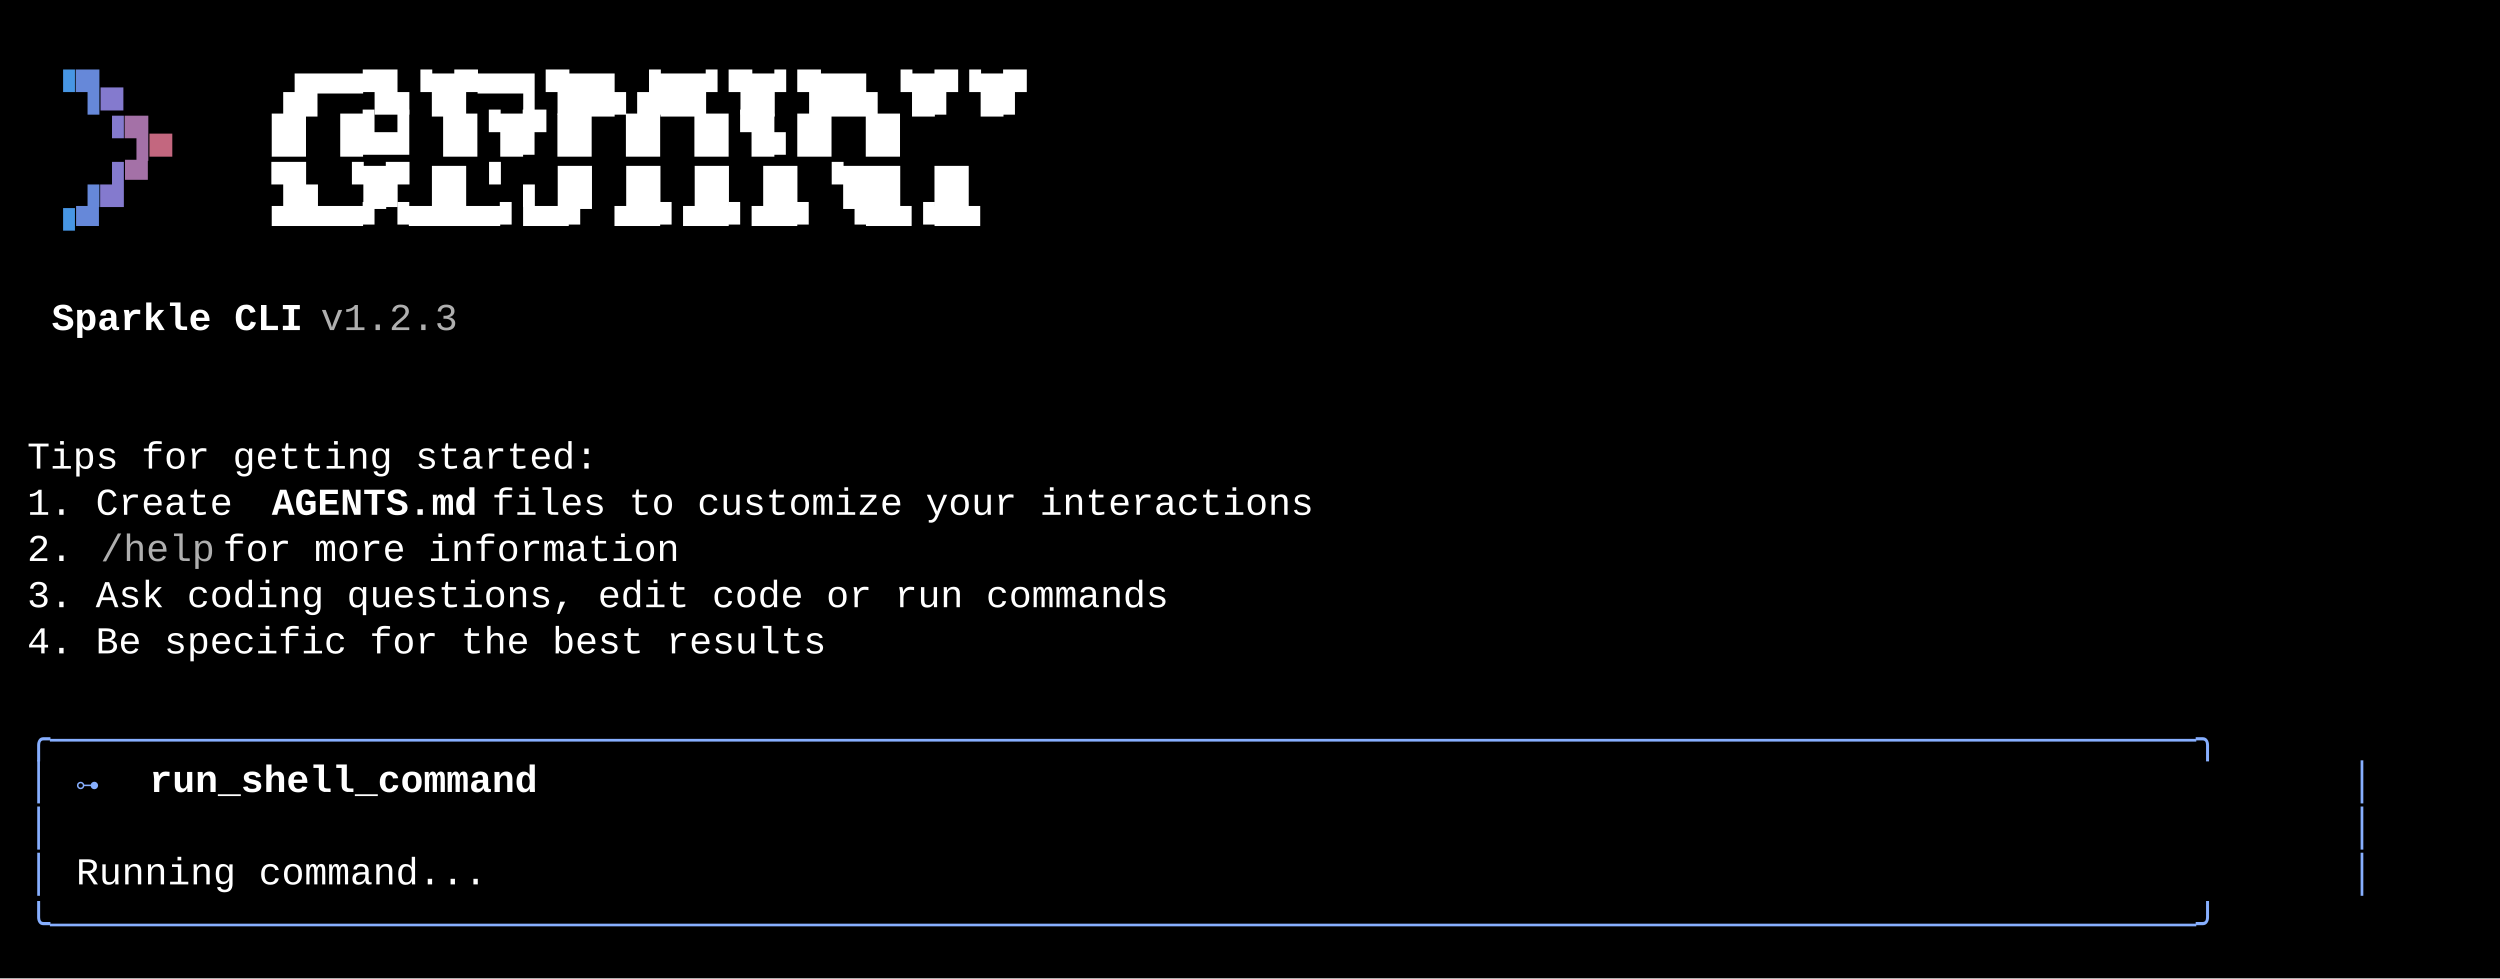
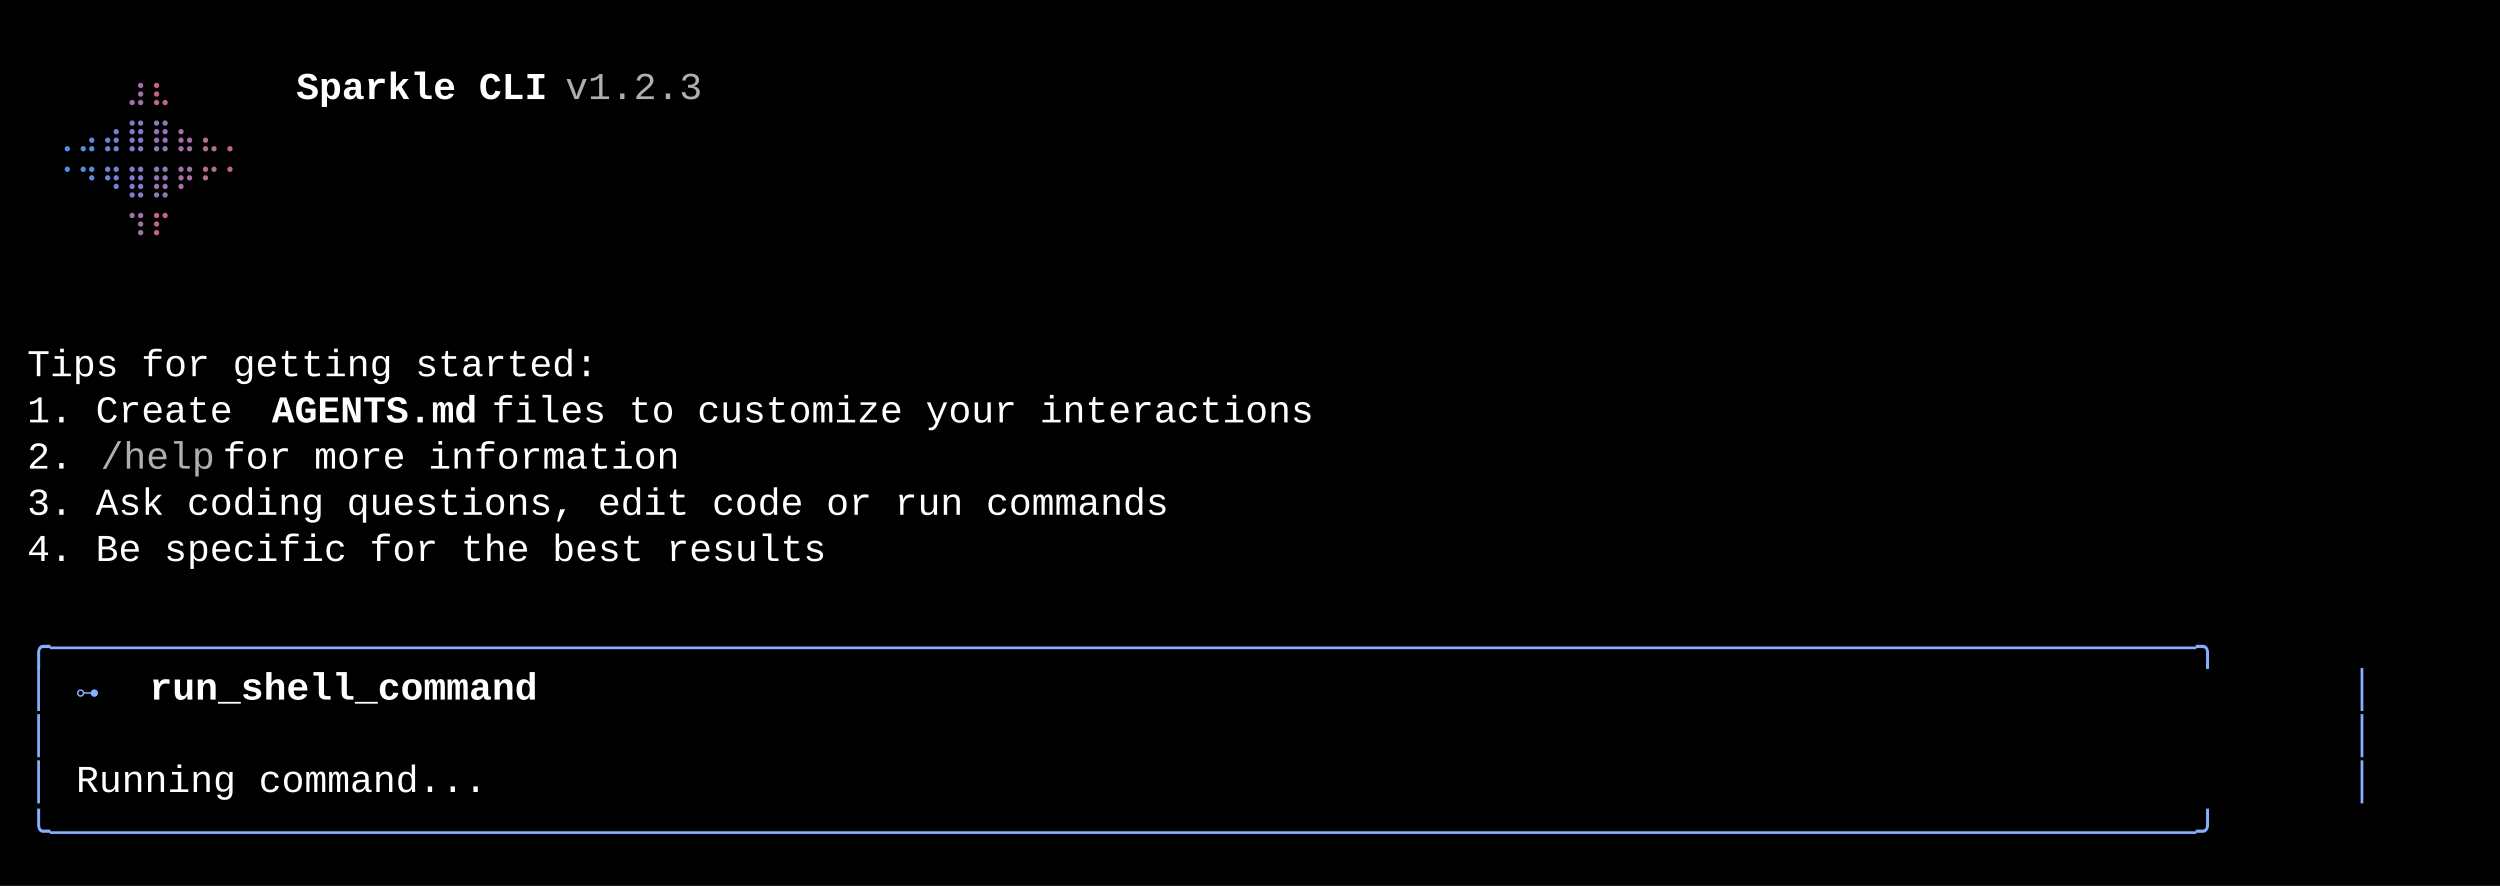
- <svg xmlns="http://www.w3.org/2000/svg" width="920" height="360" viewBox="0 0 920 360">
+ <svg xmlns="http://www.w3.org/2000/svg" width="920" height="326" viewBox="0 0 920 326">
  <style>
    text { font-family: Consolas, "Courier New", monospace; font-size: 14px; dominant-baseline: text-before-edge; white-space: pre; }
  </style>
-   <rect width="920" height="360" fill="#000000" />
+   <rect width="920" height="326" fill="#000000" />
  <g transform="translate(10, 10)">
-     <text x="9" y="19" fill="#4796e4" textLength="9" lengthAdjust="spacingAndGlyphs">▝</text>
-     <text x="18" y="19" fill="#6688d9" textLength="9" lengthAdjust="spacingAndGlyphs">▜</text>
-     <text x="27" y="19" fill="#847ace" textLength="9" lengthAdjust="spacingAndGlyphs">▄</text>
-     <text x="90" y="19" fill="#ffffff" textLength="297" lengthAdjust="spacingAndGlyphs">▗█▀▀▜▙▝█▛▀▀▌▜██▖▟██▘▜█▘▜██▖▝█▛▝█▛</text>
-     <text x="27" y="36" fill="#847ace" textLength="9" lengthAdjust="spacingAndGlyphs">▝</text>
-     <text x="36" y="36" fill="#a471a7" textLength="9" lengthAdjust="spacingAndGlyphs">▜</text>
-     <text x="45" y="36" fill="#c3677f" textLength="9" lengthAdjust="spacingAndGlyphs">▄</text>
-     <text x="90" y="36" fill="#ffffff" textLength="297" lengthAdjust="spacingAndGlyphs">█▌     █▙▟  ▐█▝█▛▐█ ▐█ ▐█▝█▖█▌ █▌</text>
-     <text x="18" y="53" fill="#6688d9" textLength="9" lengthAdjust="spacingAndGlyphs">▗</text>
-     <text x="27" y="53" fill="#847ace" textLength="9" lengthAdjust="spacingAndGlyphs">▟</text>
-     <text x="36" y="53" fill="#a471a7" textLength="9" lengthAdjust="spacingAndGlyphs">▀</text>
-     <text x="90" y="53" fill="#ffffff" textLength="297" lengthAdjust="spacingAndGlyphs">▜▙ ▝█▛ █▌▝ ▖▐█   ▐█ ▐█ ▐█ ▝██▌ █▌</text>
-     <text x="9" y="70" fill="#4796e4" textLength="9" lengthAdjust="spacingAndGlyphs">▝</text>
-     <text x="18" y="70" fill="#6688d9" textLength="9" lengthAdjust="spacingAndGlyphs">▀</text>
-     <text x="90" y="70" fill="#ffffff" textLength="297" lengthAdjust="spacingAndGlyphs"> ▀▀▀▀▘▝▀▀▀▀▘▀▀▘  ▀▀▘▀▀▘▀▀▘ ▝▀▀▝▀▀</text>
-     <text x="9" y="104" fill="#ffffff" textLength="99" lengthAdjust="spacingAndGlyphs" font-weight="bold">Sparkle CLI</text>
-     <text x="108" y="104" fill="#afafaf" textLength="63" lengthAdjust="spacingAndGlyphs"> v1.2.3</text>
-     <text x="0" y="155" fill="#ffffff" textLength="225" lengthAdjust="spacingAndGlyphs">Tips for getting started:</text>
-     <text x="0" y="172" fill="#ffffff" textLength="90" lengthAdjust="spacingAndGlyphs">1. Create </text>
-     <text x="90" y="172" fill="#ffffff" textLength="81" lengthAdjust="spacingAndGlyphs" font-weight="bold">AGENTS.md</text>
-     <text x="171" y="172" fill="#ffffff" textLength="333" lengthAdjust="spacingAndGlyphs"> files to customize your interactions</text>
-     <text x="0" y="189" fill="#ffffff" textLength="27" lengthAdjust="spacingAndGlyphs">2. </text>
-     <text x="27" y="189" fill="#afafaf" textLength="45" lengthAdjust="spacingAndGlyphs">/help</text>
-     <text x="72" y="189" fill="#ffffff" textLength="189" lengthAdjust="spacingAndGlyphs"> for more information</text>
-     <text x="0" y="206" fill="#ffffff" textLength="450" lengthAdjust="spacingAndGlyphs">3. Ask coding questions, edit code or run commands</text>
-     <text x="0" y="223" fill="#ffffff" textLength="315" lengthAdjust="spacingAndGlyphs">4. Be specific for the best results</text>
-     <text x="0" y="257" fill="#87afff" textLength="864" lengthAdjust="spacingAndGlyphs">╭──────────────────────────────────────────────────────────────────────────────────────────────╮</text>
+     <text x="36" y="19" fill="#a471a7" textLength="9" lengthAdjust="spacingAndGlyphs">⣰</text>
+     <text x="45" y="19" fill="#c3677f" textLength="9" lengthAdjust="spacingAndGlyphs">⣆</text>
+     <text x="99" y="19" fill="#ffffff" textLength="99" lengthAdjust="spacingAndGlyphs" font-weight="bold">Sparkle CLI</text>
+     <text x="198" y="19" fill="#afafaf" textLength="63" lengthAdjust="spacingAndGlyphs"> v1.2.3</text>
+     <text x="9" y="36" fill="#4796e4" textLength="9" lengthAdjust="spacingAndGlyphs">⢀</text>
+     <text x="18" y="36" fill="#5b8ddd" textLength="9" lengthAdjust="spacingAndGlyphs">⣠</text>
+     <text x="27" y="36" fill="#7083d5" textLength="9" lengthAdjust="spacingAndGlyphs">⣴</text>
+     <text x="36" y="36" fill="#847ace" textLength="9" lengthAdjust="spacingAndGlyphs">⣿</text>
+     <text x="45" y="36" fill="#9475ba" textLength="9" lengthAdjust="spacingAndGlyphs">⣿</text>
+     <text x="54" y="36" fill="#a471a7" textLength="9" lengthAdjust="spacingAndGlyphs">⣦</text>
+     <text x="63" y="36" fill="#b36c93" textLength="9" lengthAdjust="spacingAndGlyphs">⣄</text>
+     <text x="72" y="36" fill="#c3677f" textLength="9" lengthAdjust="spacingAndGlyphs">⡀</text>
+     <text x="9" y="53" fill="#4796e4" textLength="9" lengthAdjust="spacingAndGlyphs">⠈</text>
+     <text x="18" y="53" fill="#5b8ddd" textLength="9" lengthAdjust="spacingAndGlyphs">⠙</text>
+     <text x="27" y="53" fill="#7083d5" textLength="9" lengthAdjust="spacingAndGlyphs">⠻</text>
+     <text x="36" y="53" fill="#847ace" textLength="9" lengthAdjust="spacingAndGlyphs">⣿</text>
+     <text x="45" y="53" fill="#9475ba" textLength="9" lengthAdjust="spacingAndGlyphs">⣿</text>
+     <text x="54" y="53" fill="#a471a7" textLength="9" lengthAdjust="spacingAndGlyphs">⠟</text>
+     <text x="63" y="53" fill="#b36c93" textLength="9" lengthAdjust="spacingAndGlyphs">⠋</text>
+     <text x="72" y="53" fill="#c3677f" textLength="9" lengthAdjust="spacingAndGlyphs">⠁</text>
+     <text x="36" y="70" fill="#a471a7" textLength="9" lengthAdjust="spacingAndGlyphs">⠹</text>
+     <text x="45" y="70" fill="#c3677f" textLength="9" lengthAdjust="spacingAndGlyphs">⠏</text>
+     <text x="0" y="121" fill="#ffffff" textLength="225" lengthAdjust="spacingAndGlyphs">Tips for getting started:</text>
+     <text x="0" y="138" fill="#ffffff" textLength="90" lengthAdjust="spacingAndGlyphs">1. Create </text>
+     <text x="90" y="138" fill="#ffffff" textLength="81" lengthAdjust="spacingAndGlyphs" font-weight="bold">AGENTS.md</text>
+     <text x="171" y="138" fill="#ffffff" textLength="333" lengthAdjust="spacingAndGlyphs"> files to customize your interactions</text>
+     <text x="0" y="155" fill="#ffffff" textLength="27" lengthAdjust="spacingAndGlyphs">2. </text>
+     <text x="27" y="155" fill="#afafaf" textLength="45" lengthAdjust="spacingAndGlyphs">/help</text>
+     <text x="72" y="155" fill="#ffffff" textLength="189" lengthAdjust="spacingAndGlyphs"> for more information</text>
+     <text x="0" y="172" fill="#ffffff" textLength="450" lengthAdjust="spacingAndGlyphs">3. Ask coding questions, edit code or run commands</text>
+     <text x="0" y="189" fill="#ffffff" textLength="315" lengthAdjust="spacingAndGlyphs">4. Be specific for the best results</text>
+     <text x="0" y="223" fill="#87afff" textLength="864" lengthAdjust="spacingAndGlyphs">╭──────────────────────────────────────────────────────────────────────────────────────────────╮</text>
+     <text x="0" y="240" fill="#87afff" textLength="9" lengthAdjust="spacingAndGlyphs">│</text>
+     <text x="18" y="240" fill="#87afff" textLength="9" lengthAdjust="spacingAndGlyphs">⊶</text>
+     <text x="45" y="240" fill="#ffffff" textLength="153" lengthAdjust="spacingAndGlyphs" font-weight="bold">run_shell_command</text>
+     <text x="855" y="240" fill="#87afff" textLength="9" lengthAdjust="spacingAndGlyphs">│</text>
+     <text x="0" y="257" fill="#87afff" textLength="9" lengthAdjust="spacingAndGlyphs">│</text>
+     <text x="855" y="257" fill="#87afff" textLength="9" lengthAdjust="spacingAndGlyphs">│</text>
    <text x="0" y="274" fill="#87afff" textLength="9" lengthAdjust="spacingAndGlyphs">│</text>
-     <text x="18" y="274" fill="#87afff" textLength="9" lengthAdjust="spacingAndGlyphs">⊶</text>
-     <text x="45" y="274" fill="#ffffff" textLength="153" lengthAdjust="spacingAndGlyphs" font-weight="bold">run_shell_command</text>
+     <text x="18" y="274" fill="#ffffff" textLength="162" lengthAdjust="spacingAndGlyphs">Running command...</text>
    <text x="855" y="274" fill="#87afff" textLength="9" lengthAdjust="spacingAndGlyphs">│</text>
-     <text x="0" y="291" fill="#87afff" textLength="9" lengthAdjust="spacingAndGlyphs">│</text>
-     <text x="855" y="291" fill="#87afff" textLength="9" lengthAdjust="spacingAndGlyphs">│</text>
-     <text x="0" y="308" fill="#87afff" textLength="9" lengthAdjust="spacingAndGlyphs">│</text>
-     <text x="18" y="308" fill="#ffffff" textLength="162" lengthAdjust="spacingAndGlyphs">Running command...</text>
-     <text x="855" y="308" fill="#87afff" textLength="9" lengthAdjust="spacingAndGlyphs">│</text>
-     <text x="0" y="325" fill="#87afff" textLength="864" lengthAdjust="spacingAndGlyphs">╰──────────────────────────────────────────────────────────────────────────────────────────────╯</text>
+     <text x="0" y="291" fill="#87afff" textLength="864" lengthAdjust="spacingAndGlyphs">╰──────────────────────────────────────────────────────────────────────────────────────────────╯</text>
  </g>
</svg>
